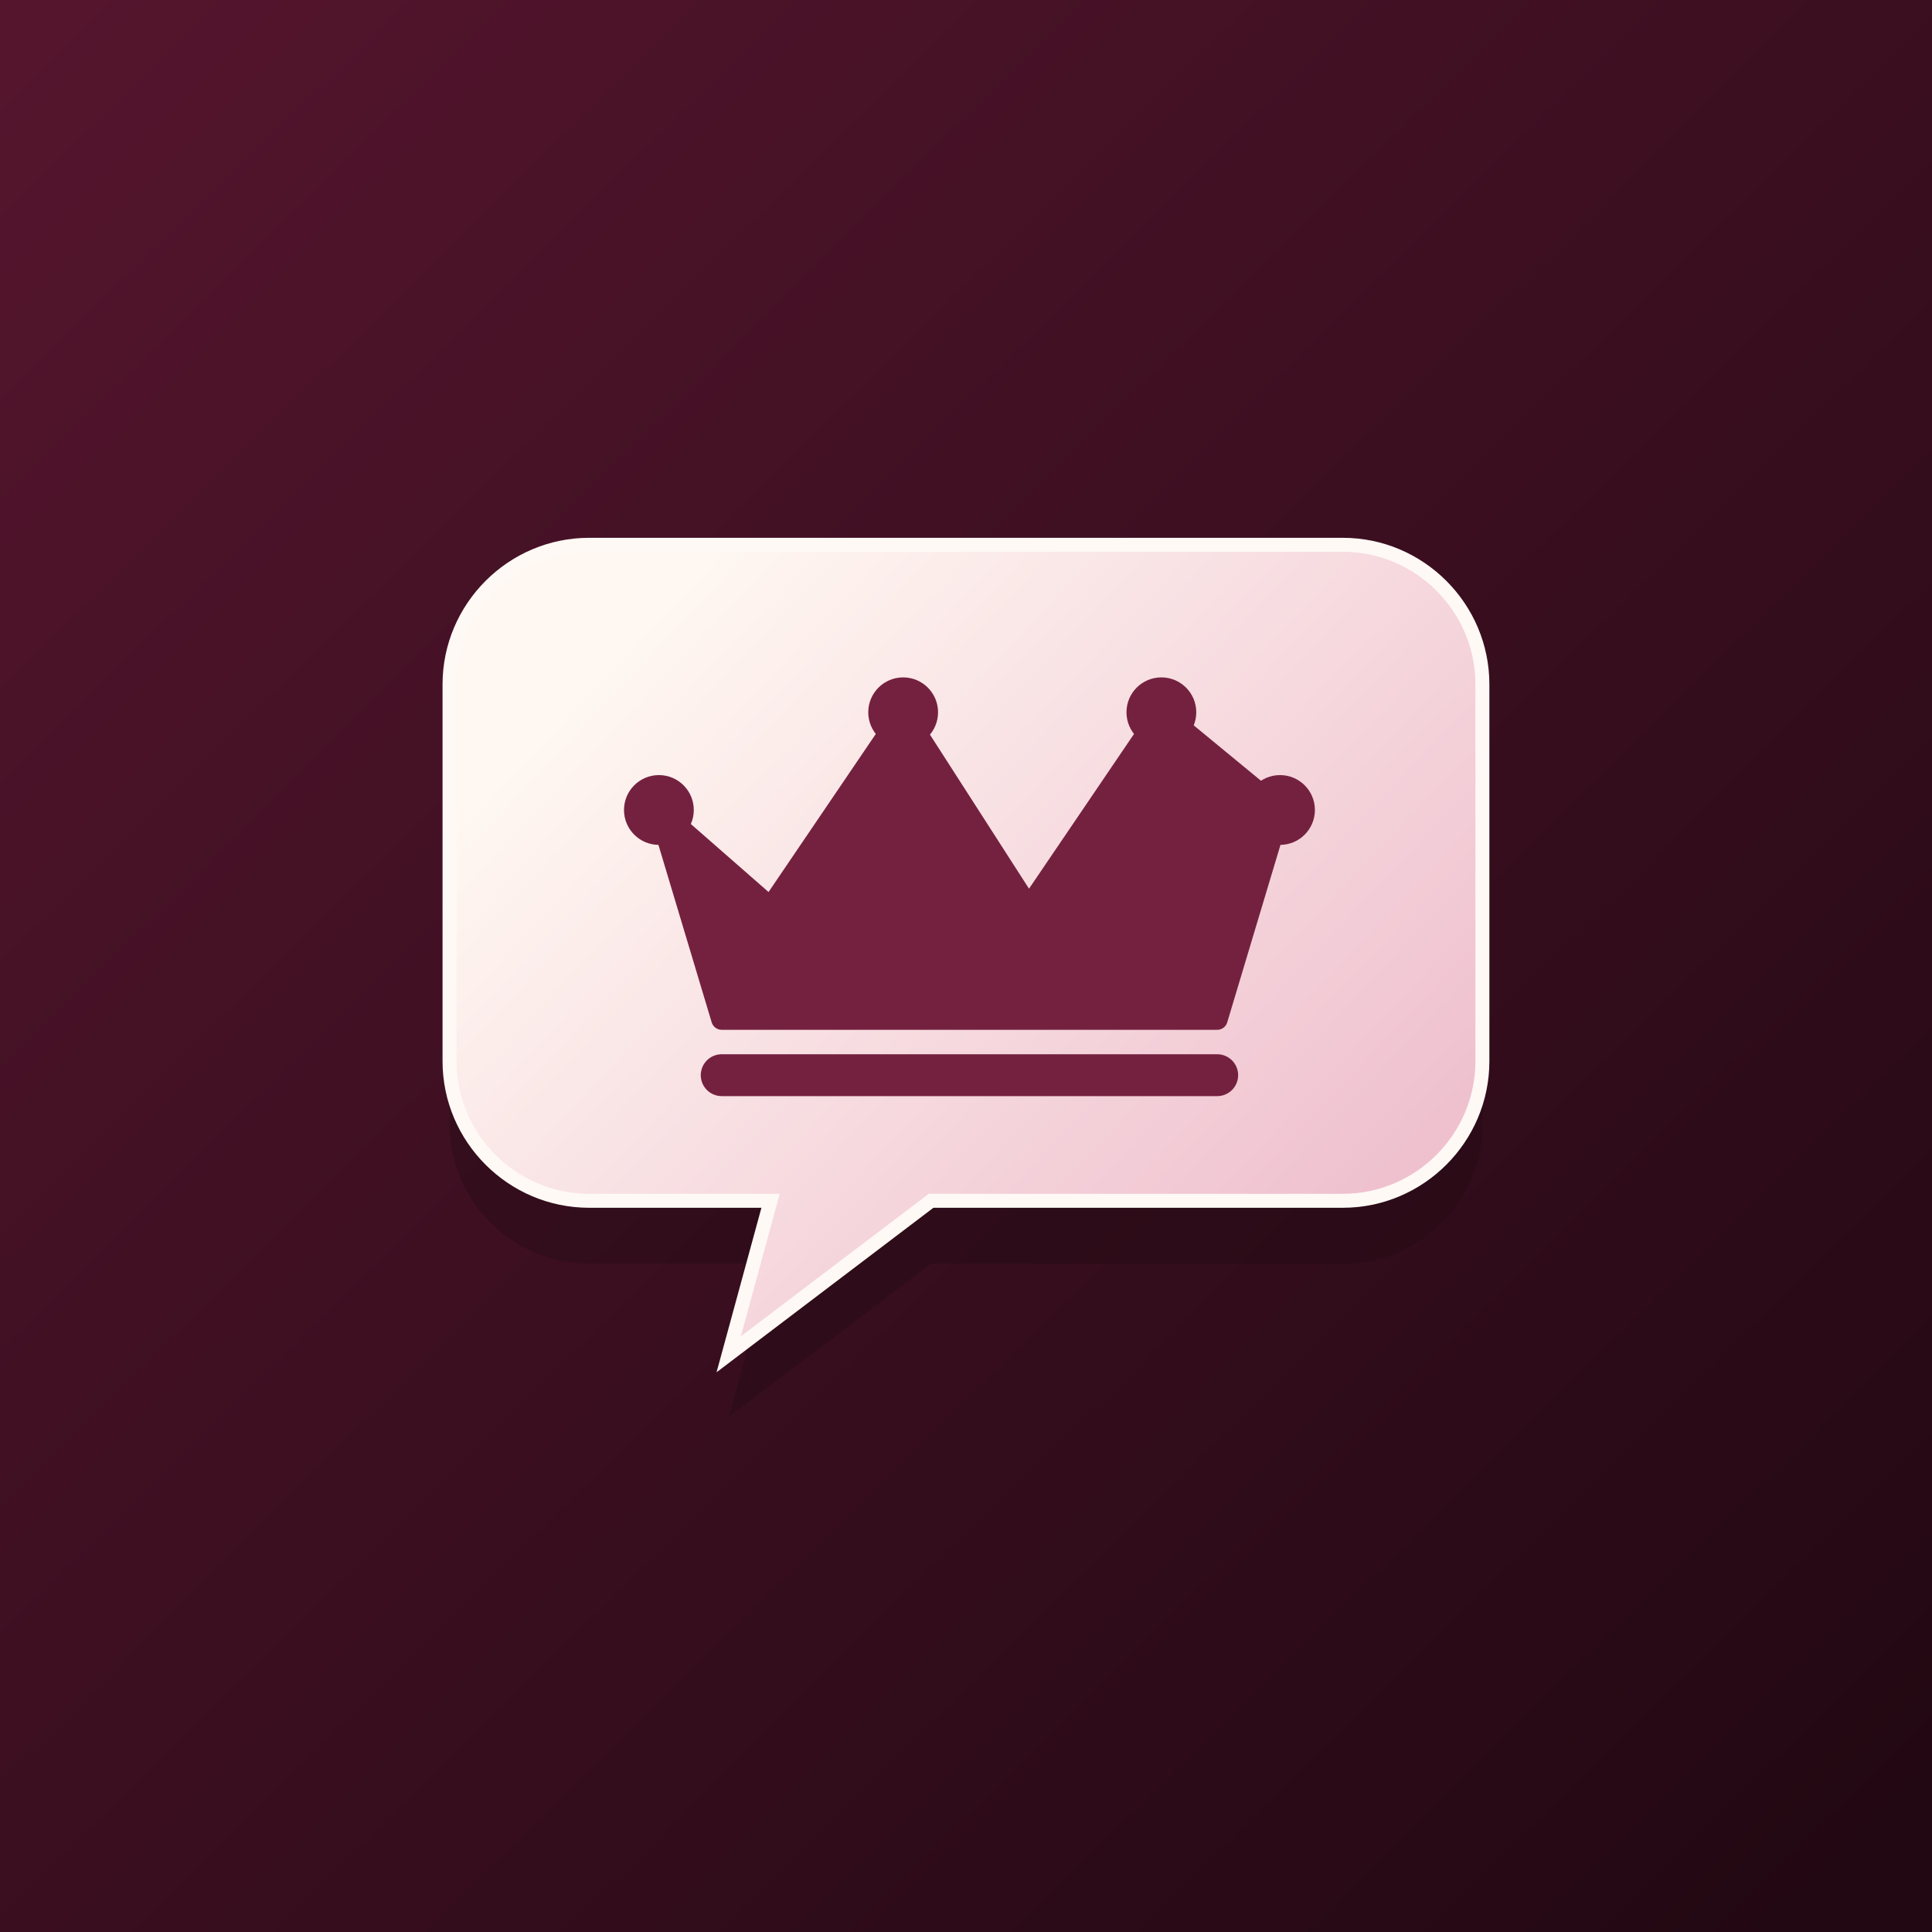
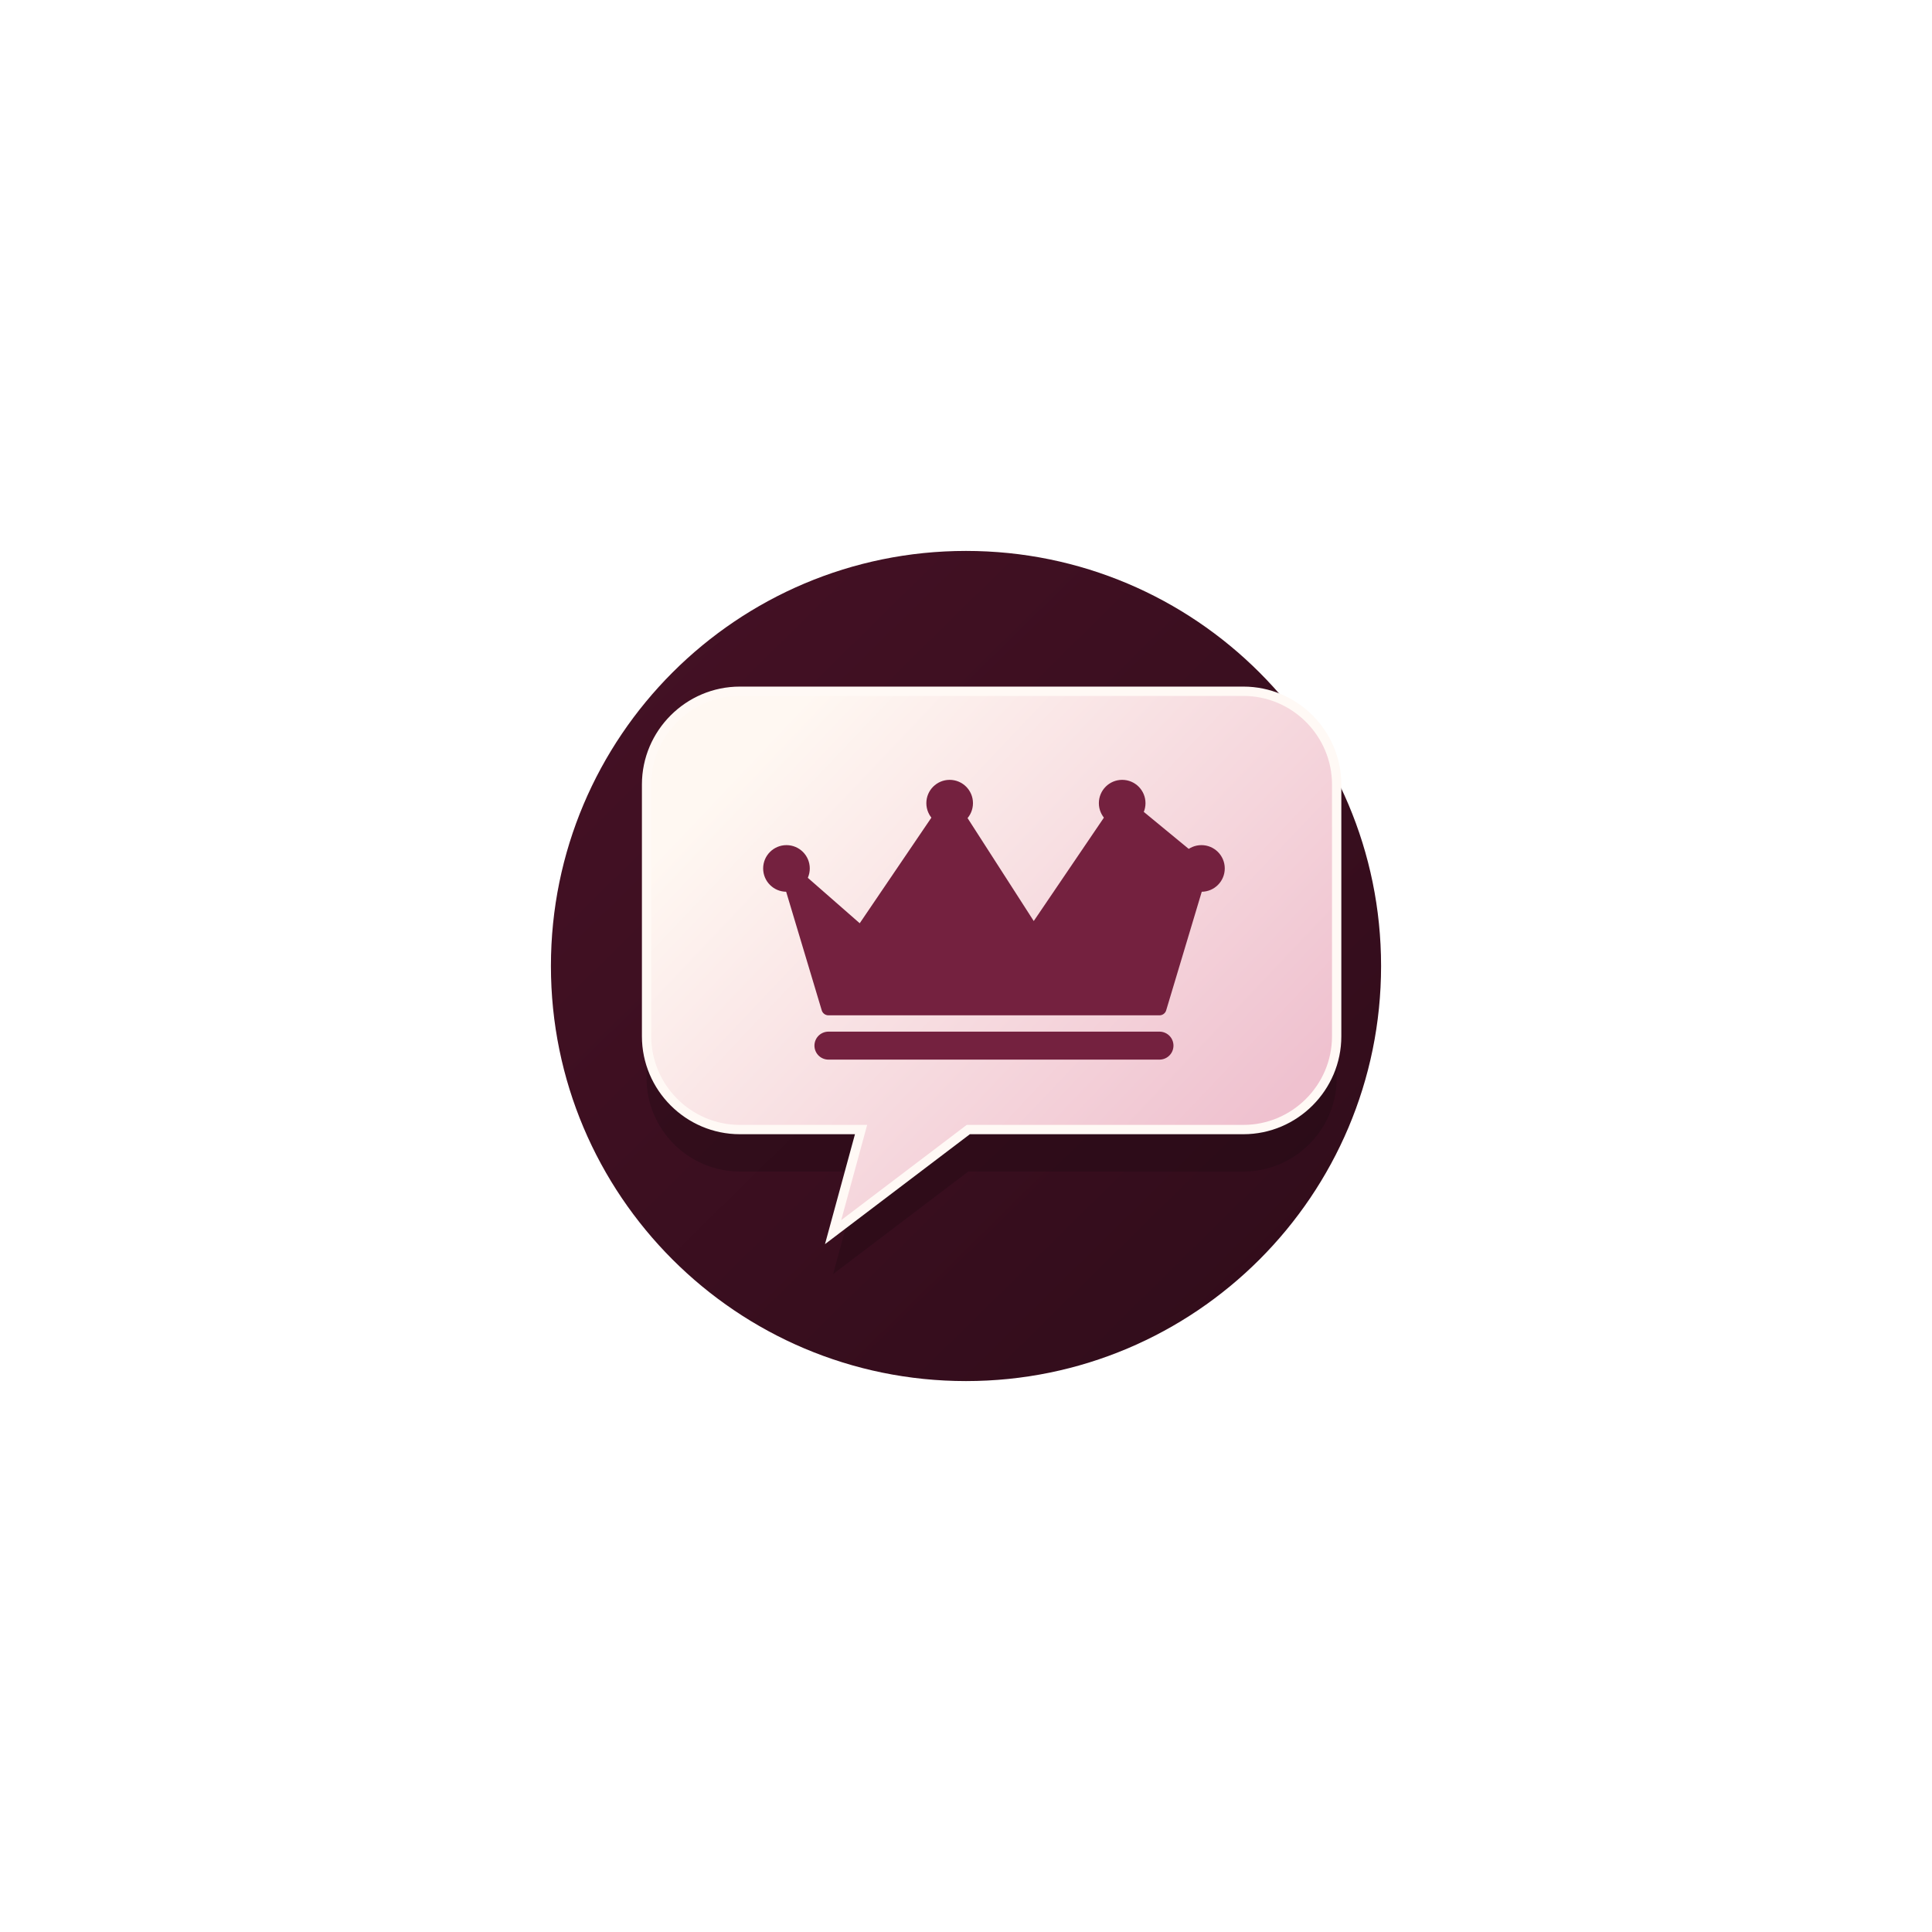
<svg xmlns="http://www.w3.org/2000/svg" width="512" height="512" viewBox="0 0 512 512">
-   <rect width="512" height="512" fill="url(#circle-bg)" />
  <defs>
    <linearGradient id="circle-bg" x1="12" y1="8" x2="500" y2="504" gradientUnits="userSpaceOnUse">
      <stop stop-color="#54152D" />
      <stop offset="1" stop-color="#210812" />
    </linearGradient>
    <linearGradient id="crown" x1="48" y1="47" x2="145" y2="139" gradientUnits="userSpaceOnUse">
      <stop stop-color="#FFF8F2" />
      <stop offset="1" stop-color="#EFC1CF" />
    </linearGradient>
  </defs>
-   <circle cx="256" cy="256" r="235" fill="url(#circle-bg)" />
-   <svg x="27.2" y="27.2" width="457.6" height="457.6" viewBox="0 0 192 192" overflow="hidden">
-     <g transform="translate(21.5 18.9) scale(0.776)">
+   <circle cx="256" cy="256" r="110" fill="url(#circle-bg)" />
+   <svg x="80" y="80" width="352" height="352" viewBox="0 0 192 192" overflow="hidden">
+     <g transform="translate(35 30) scale(0.674)">
      <g transform="translate(0 2)">
        <path d="M42 42h108c11 0 20 9 20 20v54c0 11-9 20-20 20H91l-29 22 6-22H42c-11 0-20-9-20-20V62c0-11 9-20 20-20Z" fill="#12060D" opacity=".25" transform="translate(0 4)" />
        <path d="M42 37h108c11 0 20 9 20 20v54c0 11-9 20-20 20H91l-29 22 6-22H42c-11 0-20-9-20-20V57c0-11 9-20 20-20Z" fill="url(#crown)" stroke="#FFF9F5" stroke-width="2" />
        <path d="M52 75 68 89 87 61 105 89 124 61 141 75 132 105H61Z" fill="#74213F" stroke="#74213F" stroke-linejoin="round" stroke-width="3" />
        <path d="M61 113h71" fill="none" stroke="#74213F" stroke-width="6" stroke-linecap="round" />
        <circle cx="52" cy="75" r="5" fill="#74213F" />
        <circle cx="87" cy="61" r="5" fill="#74213F" />
        <circle cx="124" cy="61" r="5" fill="#74213F" />
        <circle cx="141" cy="75" r="5" fill="#74213F" />
      </g>
    </g>
  </svg>
</svg>
